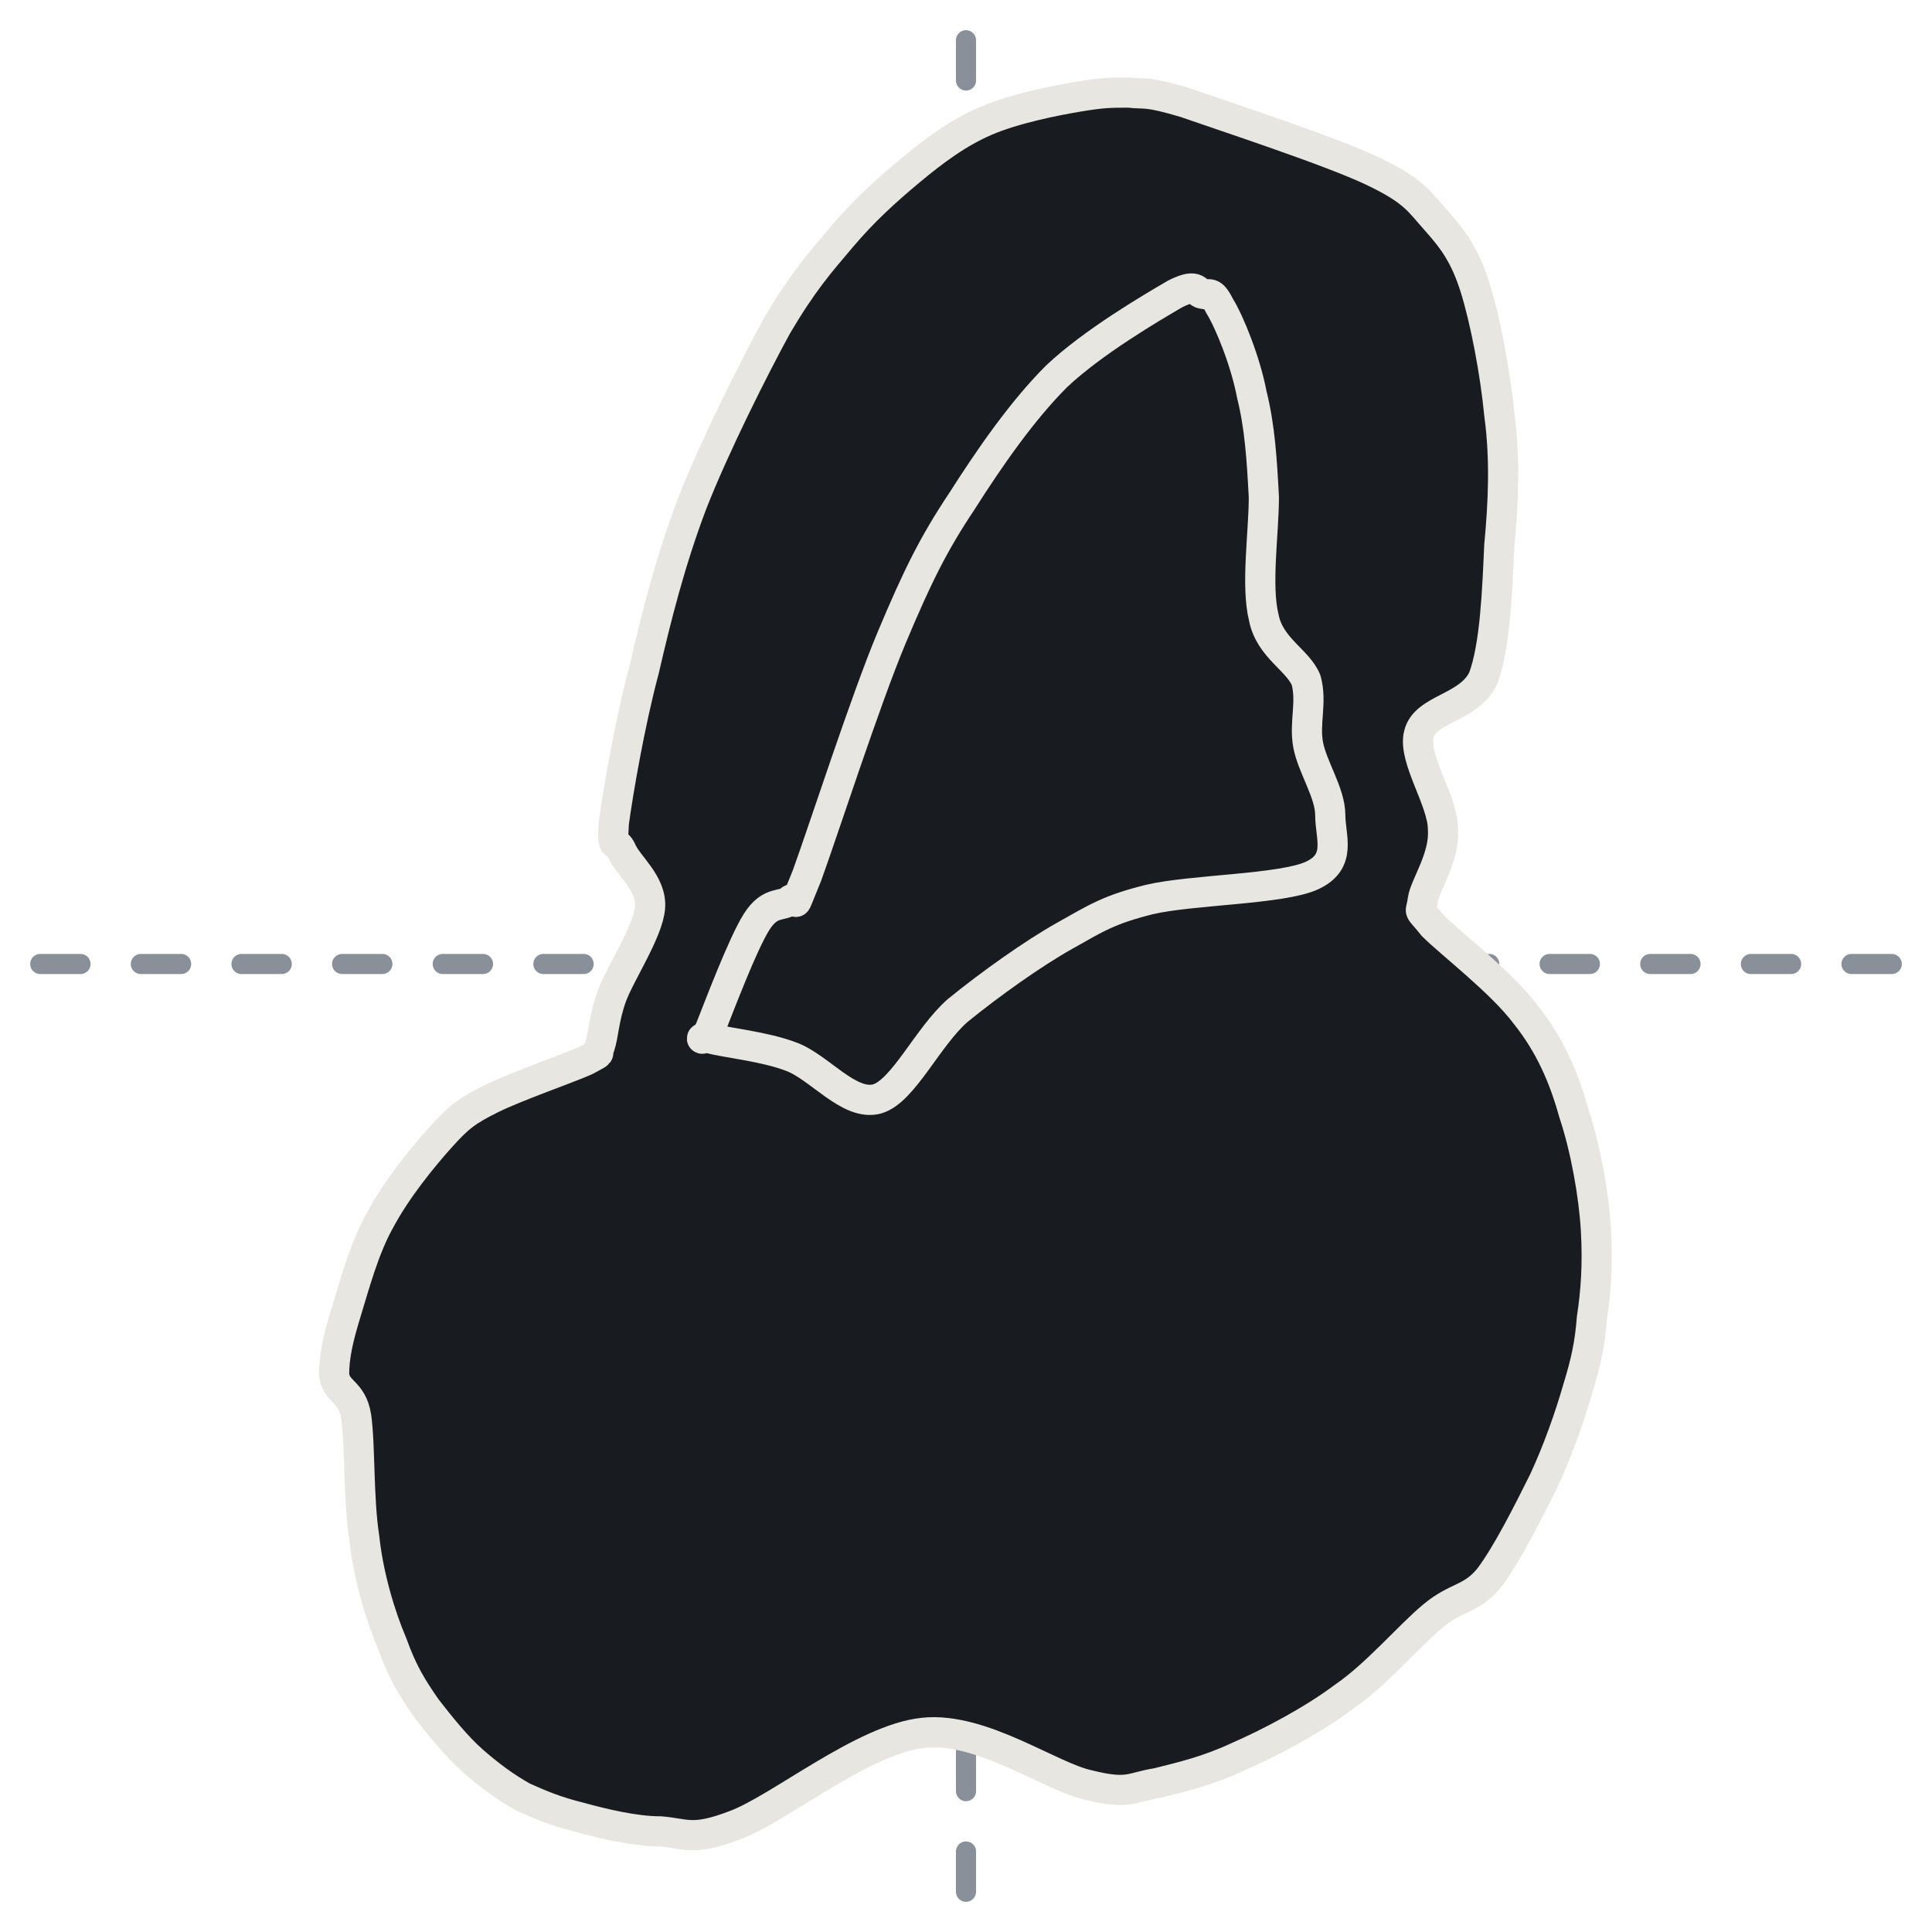
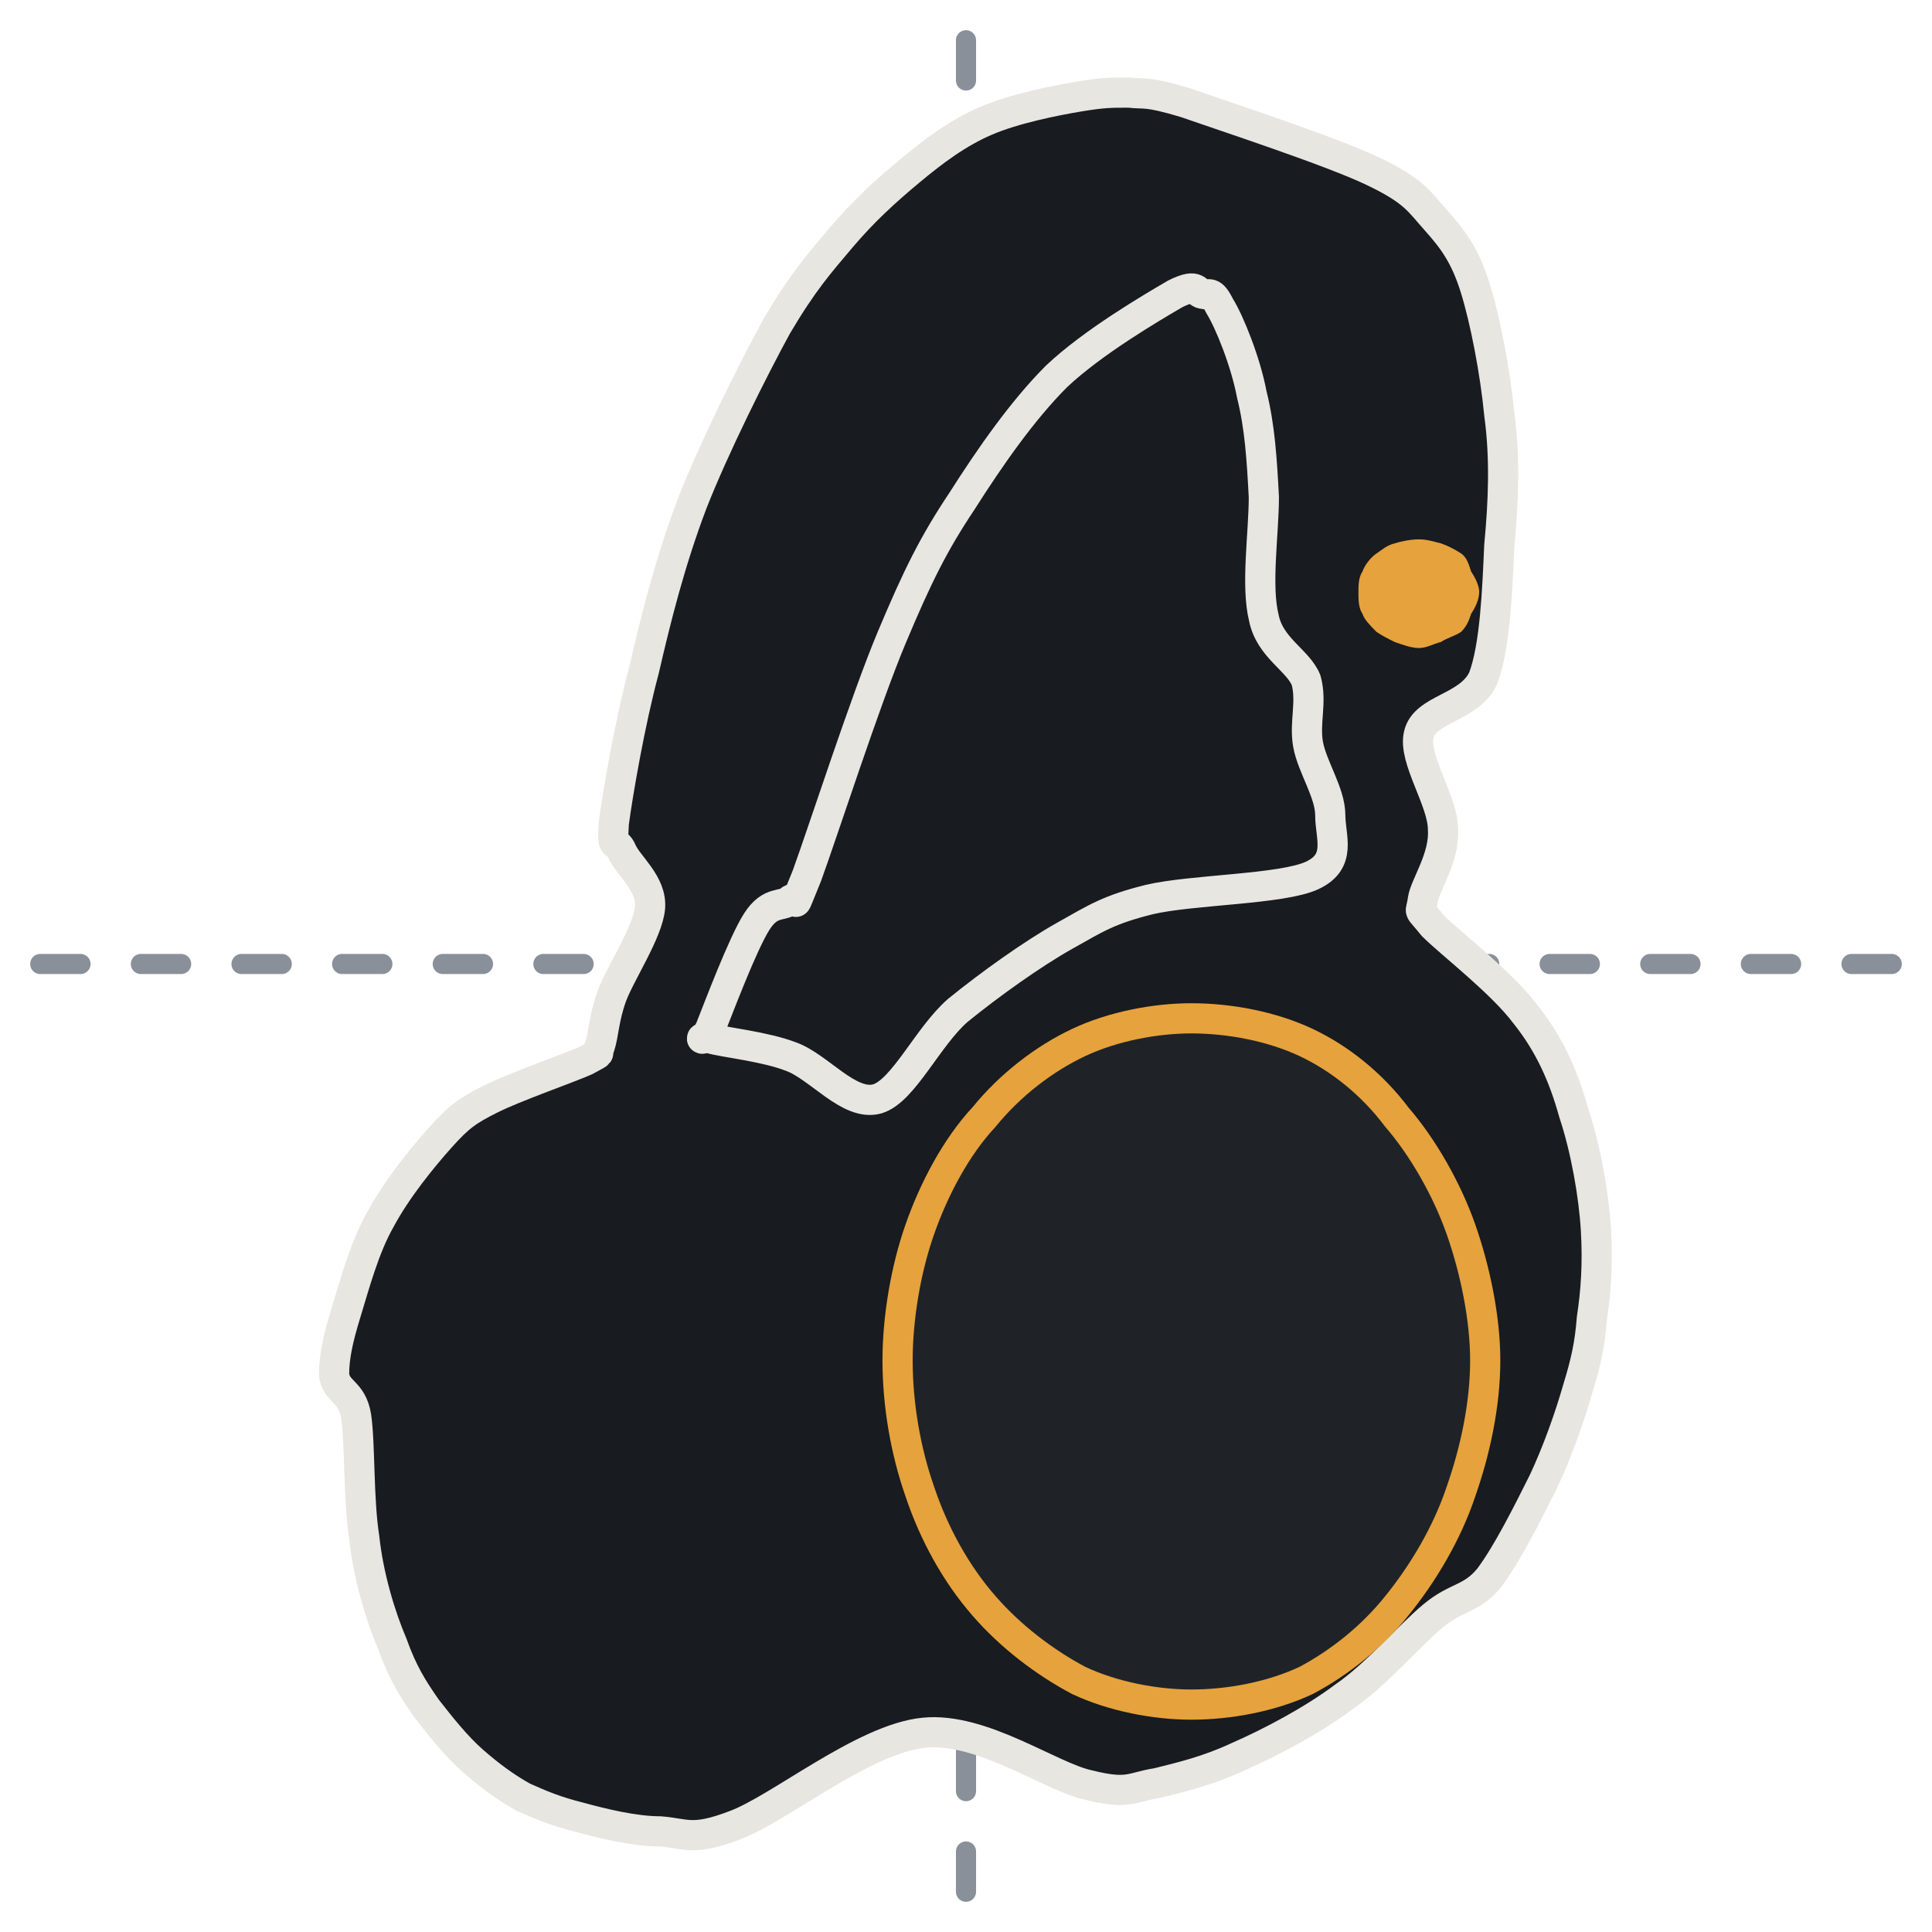
<svg xmlns="http://www.w3.org/2000/svg" viewBox="0 0 96 96" width="96" height="96" role="img" aria-label="Momentum 4 Wireless">
  <path d="M48.0 2.0L48.0 4.0M48.0 7.0L48.0 9.0M48.0 12.0L48.0 14.0M48.0 17.0L48.0 19.0M48.0 22.0L48.0 24.0M48.0 27.0L48.0 29.0M48.0 32.0L48.0 34.0M48.0 37.0L48.0 39.0M48.0 42.0L48.0 44.0M48.0 47.0L48.0 49.0M48.0 52.0L48.0 54.0M48.0 57.0L48.0 59.0M48.0 62.0L48.0 64.0M48.0 67.0L48.0 69.0M48.0 72.0L48.0 74.0M48.0 77.0L48.0 79.0M48.0 82.0L48.0 84.0M48.0 87.0L48.0 89.0M48.0 92.0L48.0 94.0M2.0 47.9L4.0 47.9M7.0 47.9L9.0 47.9M12.0 47.9L14.0 47.9M17.0 47.9L19.0 47.9M22.0 47.9L24.0 47.9M27.0 47.9L29.0 47.9M32.0 47.9L34.0 47.9M37.0 47.9L39.0 47.9M42.0 47.9L44.0 47.9M47.0 47.9L49.0 47.9M52.0 47.9L54.0 47.9M57.0 47.9L59.0 47.9M62.0 47.9L64.0 47.9M67.0 47.9L69.0 47.9M72.0 47.9L74.0 47.9M77.0 47.9L79.0 47.9M82.0 47.9L84.0 47.9M87.0 47.9L89.0 47.9M92.0 47.9L94.0 47.9" fill="none" stroke="#8A9099" stroke-width="1.0" stroke-linecap="round" stroke-linejoin="round" />
  <path d="M53.6 4.8C54.8 4.6 55.2 4.6 56.1 4.6C56.9 4.7 56.9 4.5 58.9 5.1C60.9 5.8 66.1 7.5 68.2 8.5C70.3 9.5 70.5 10.0 71.4 11.0C72.2 11.9 72.8 12.7 73.3 14.3C73.8 15.9 74.3 18.5 74.5 20.6C74.8 22.8 74.7 25.0 74.5 27.1C74.4 29.3 74.3 32.1 73.7 33.7C73.0 35.2 70.8 35.2 70.5 36.5C70.2 37.7 71.7 39.8 71.7 41.2C71.8 42.6 70.8 44.0 70.7 44.7C70.6 45.5 70.4 45.0 71.2 46.0C72.1 46.9 74.6 48.8 75.8 50.4C77.0 51.9 77.7 53.5 78.2 55.3C78.8 57.1 79.2 59.4 79.3 61.1C79.4 62.8 79.3 64.2 79.1 65.5C79.0 66.8 78.8 67.7 78.4 69.0C78.0 70.4 77.4 72.1 76.7 73.6C75.9 75.2 74.9 77.2 74.0 78.4C73.1 79.5 72.4 79.3 71.2 80.3C70.0 81.3 68.4 83.2 66.8 84.3C65.2 85.5 63.1 86.6 61.5 87.3C60.0 88.0 58.7 88.3 57.5 88.6C56.2 88.8 56.1 89.2 54.1 88.7C52.2 88.3 48.8 85.8 45.9 86.1C42.9 86.4 38.7 89.9 36.5 90.7C34.4 91.5 34.1 91.1 32.8 91.0C31.5 91.0 29.9 90.6 28.8 90.3C27.6 90.0 26.9 89.7 26.0 89.3C25.1 88.8 24.3 88.2 23.5 87.5C22.7 86.8 21.9 85.8 21.2 84.9C20.5 83.9 20.0 83.1 19.5 81.7C18.9 80.3 18.3 78.3 18.1 76.4C17.8 74.5 17.9 71.8 17.7 70.4C17.5 69.1 16.7 69.2 16.6 68.3C16.6 67.4 16.8 66.5 17.2 65.2C17.6 63.9 18.1 62.0 18.9 60.6C19.7 59.1 21.0 57.5 21.9 56.5C22.8 55.5 23.2 55.2 24.4 54.6C25.6 54.0 28.2 53.1 29.1 52.7C30.0 52.2 29.6 52.5 29.8 52.0C30.0 51.4 30.0 50.6 30.4 49.5C30.8 48.4 32.2 46.3 32.3 45.1C32.4 43.9 31.2 43.0 30.9 42.3C30.6 41.6 30.4 42.4 30.5 40.9C30.7 39.4 31.3 35.9 32.0 33.3C32.6 30.7 33.3 27.9 34.4 25.0C35.5 22.2 37.4 18.4 38.6 16.2C39.9 14.0 40.7 13.1 41.8 11.8C42.9 10.5 44.0 9.5 45.2 8.5C46.4 7.5 47.6 6.6 49.0 6.0C50.4 5.4 52.4 5.0 53.6 4.8Z" fill="#181B1F" stroke="#E8E6E1" stroke-width="1.5" stroke-linecap="round" stroke-linejoin="round" />
+   <path d="M73.5 29.4C73.5 29.8 73.3 30.2 73.1 30.5C73.0 30.8 72.9 31.1 72.6 31.4C72.3 31.6 71.9 31.7 71.6 31.9C71.2 32.0 70.9 32.2 70.5 32.2C70.1 32.2 69.6 32.0 69.3 31.9C68.9 31.7 68.7 31.6 68.4 31.4C68.1 31.1 67.8 30.8 67.7 30.5C67.5 30.2 67.5 29.8 67.5 29.4C67.5 29.1 67.5 28.7 67.7 28.4C67.8 28.1 68.1 27.7 68.4 27.5C68.7 27.3 68.9 27.1 69.3 27.0C69.6 26.9 70.1 26.8 70.5 26.8C70.9 26.8 71.2 26.9 71.6 27.0C71.9 27.1 72.3 27.3 72.6 27.5C72.9 27.7 73.0 28.1 73.1 28.4C73.3 28.7 73.5 29.1 73.5 29.4Z" fill="#E6A23C" />
+   <path d="M73.8 67.6C73.8 69.8 73.3 72.1 72.6 74.1C71.9 76.2 70.7 78.2 69.4 79.8C68.2 81.3 66.6 82.6 64.9 83.5C63.2 84.3 61.1 84.7 59.2 84.7C57.4 84.7 55.3 84.3 53.6 83.5C51.9 82.6 50.2 81.3 48.9 79.8C47.5 78.2 46.4 76.2 45.7 74.1C45.0 72.1 44.6 69.8 44.6 67.6C44.6 65.5 45.0 63.1 45.7 61.1C46.4 59.1 47.5 57.0 48.9 55.5C50.2 53.9 51.9 52.6 53.6 51.8C55.3 51.0 57.4 50.6 59.2 50.6C61.1 50.6 63.2 51.0 64.9 51.8C66.6 52.6 68.2 53.9 69.4 55.5C70.7 57.0 71.9 59.1 72.6 61.1C73.3 63.1 73.8 65.5 73.8 67.6Z" fill="#1F2328" stroke="#E6A23C" stroke-width="1.5" stroke-linecap="round" stroke-linejoin="round" />
  <path d="M58.4 14.6C59.6 14.0 59.4 14.6 59.8 14.6C60.1 14.7 60.2 14.4 60.6 15.2C61.1 16.0 61.9 18.0 62.2 19.6C62.6 21.2 62.7 22.8 62.8 24.7C62.8 26.5 62.4 29.1 62.8 30.7C63.1 32.2 64.5 32.8 64.9 33.8C65.2 34.9 64.8 35.9 65.0 37.0C65.2 38.1 66.1 39.4 66.1 40.5C66.1 41.6 66.7 42.8 65.2 43.5C63.7 44.2 59.2 44.2 57.1 44.7C55.1 45.2 54.5 45.6 52.9 46.5C51.3 47.4 49.2 48.9 47.6 50.2C46.1 51.5 44.9 54.2 43.6 54.6C42.2 55.0 40.7 53.0 39.3 52.5C38.0 52.0 36.0 51.8 35.3 51.6C34.6 51.4 34.9 52.0 35.3 51.1C35.7 50.1 36.9 46.9 37.6 45.8C38.3 44.7 38.9 45.1 39.3 44.7C39.8 44.4 39.2 45.7 40.1 43.5C40.9 41.3 43.0 34.8 44.3 31.7C45.6 28.6 46.4 27.0 47.8 24.9C49.2 22.7 50.8 20.4 52.5 18.7C54.3 17.0 57.2 15.3 58.4 14.6Z" fill="none" stroke="#E8E6E1" stroke-width="1.5" stroke-linecap="round" stroke-linejoin="round" />
</svg>
